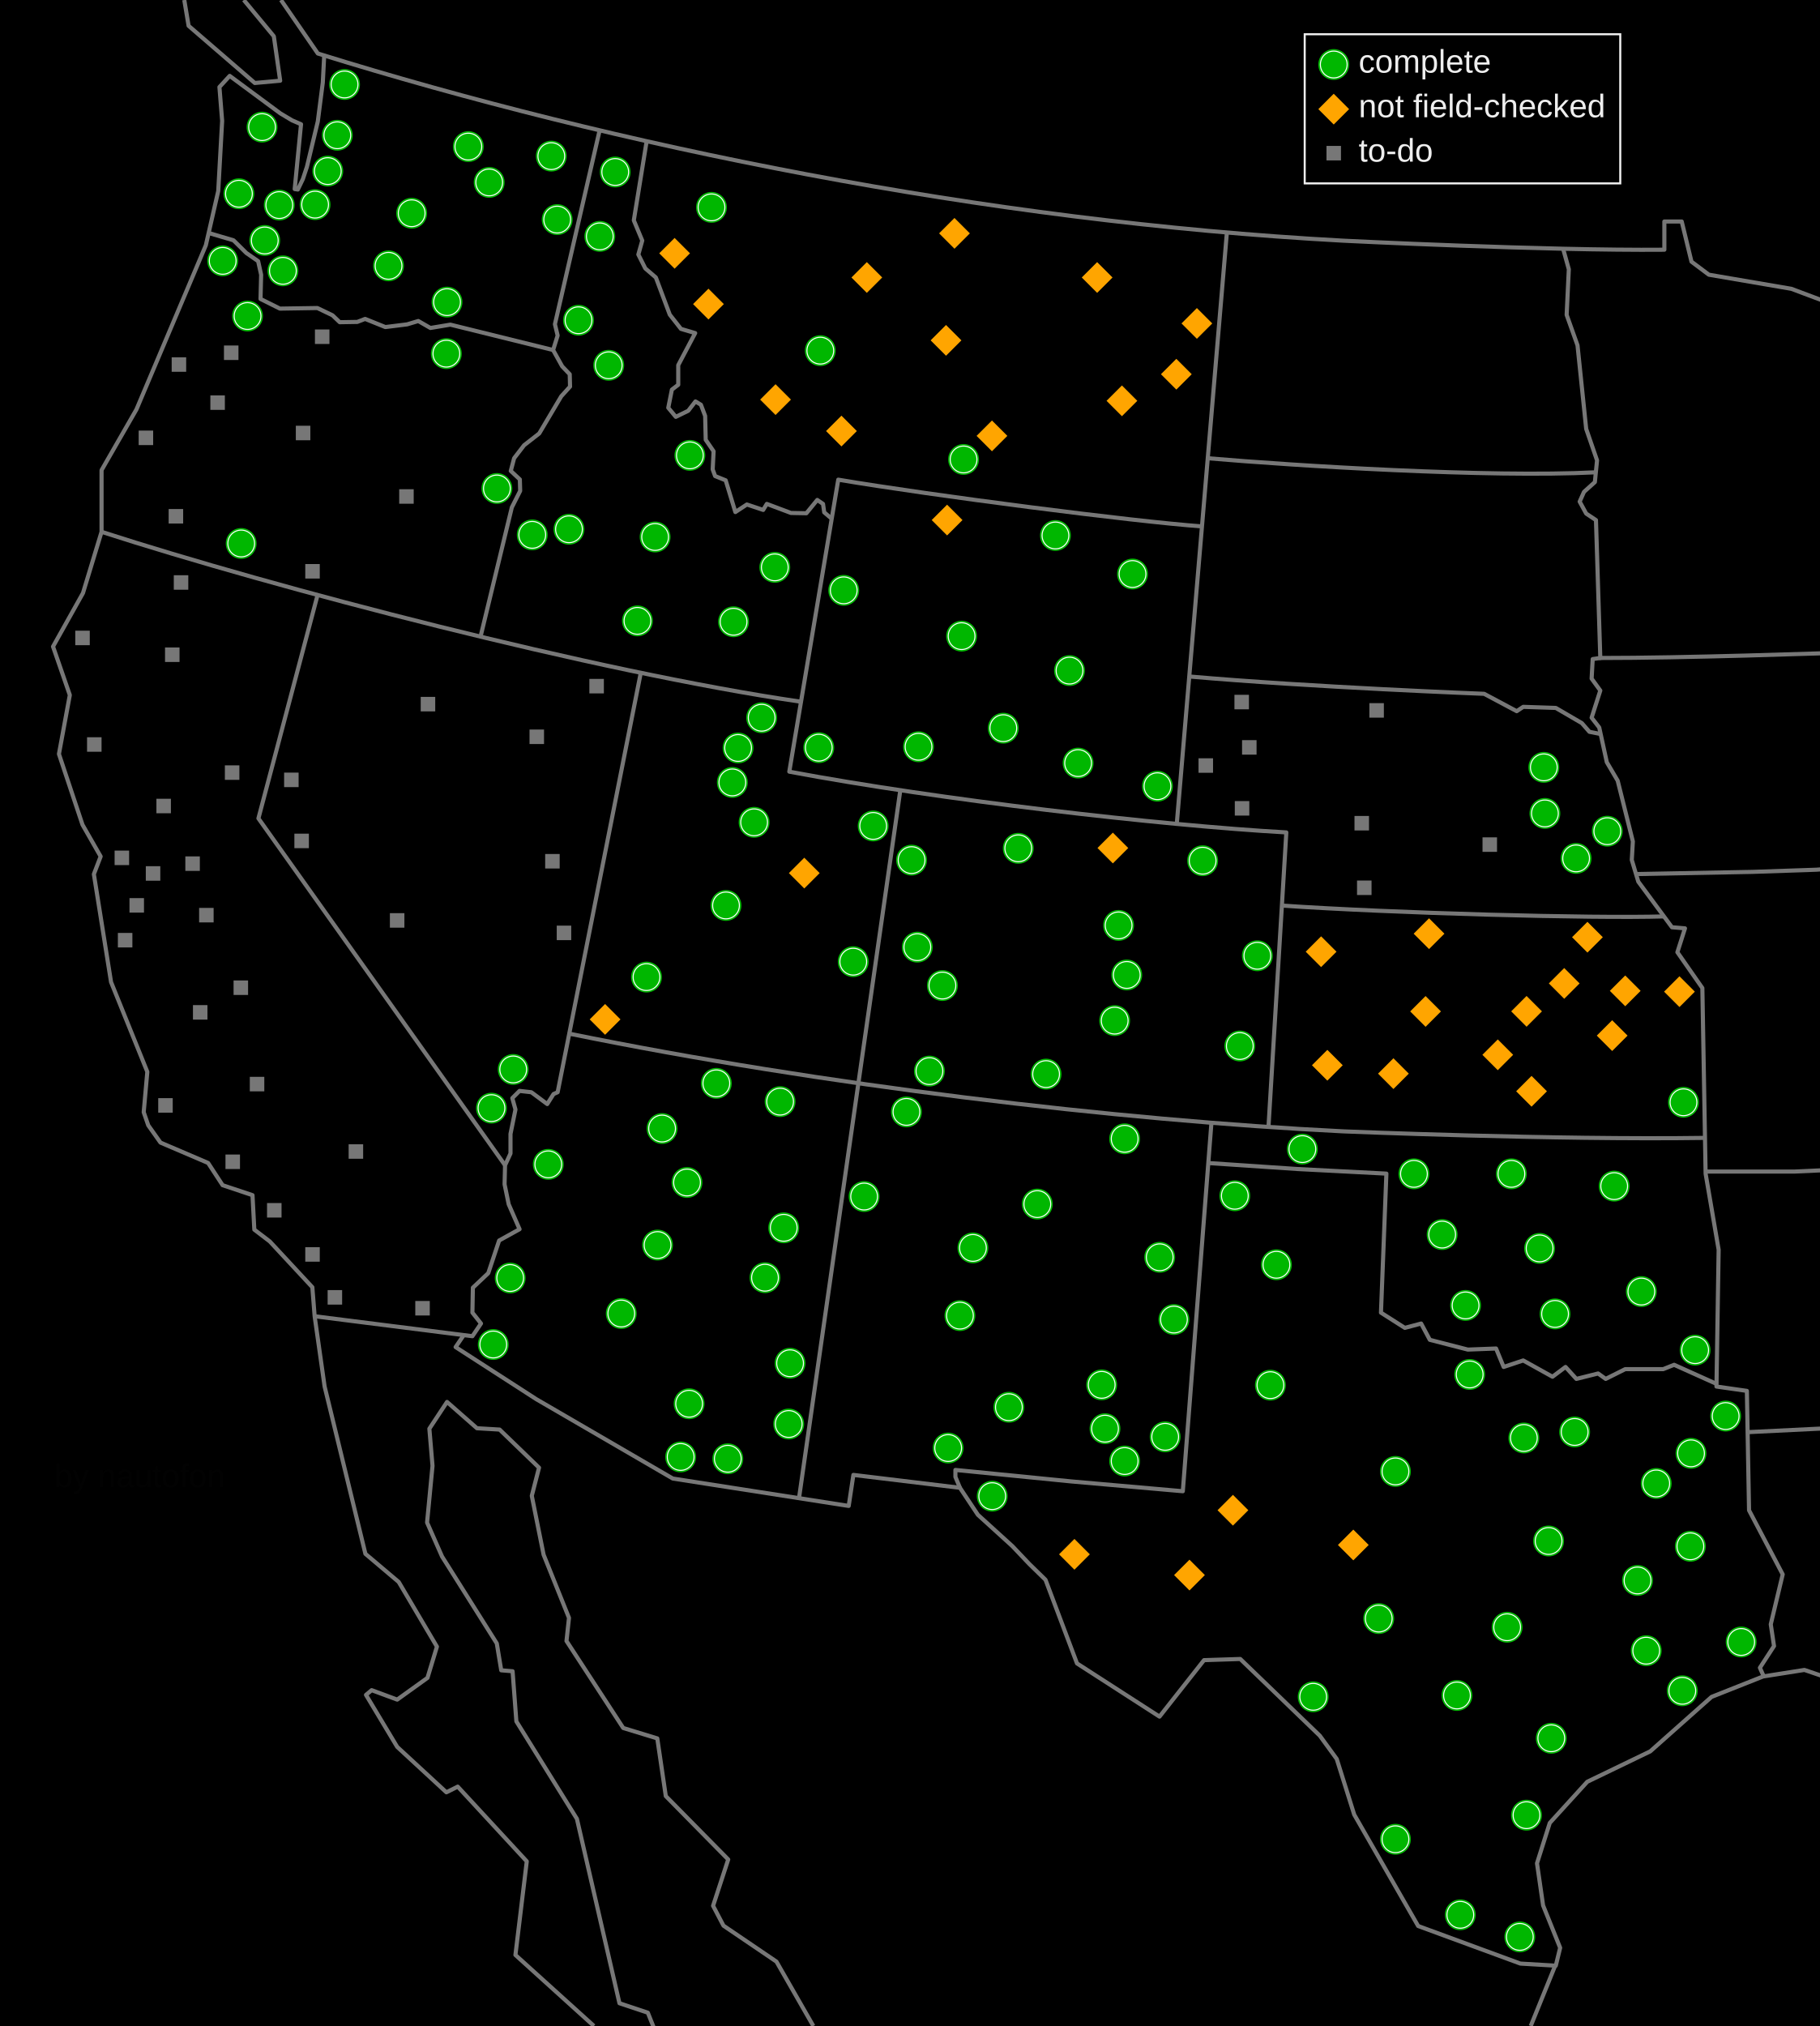
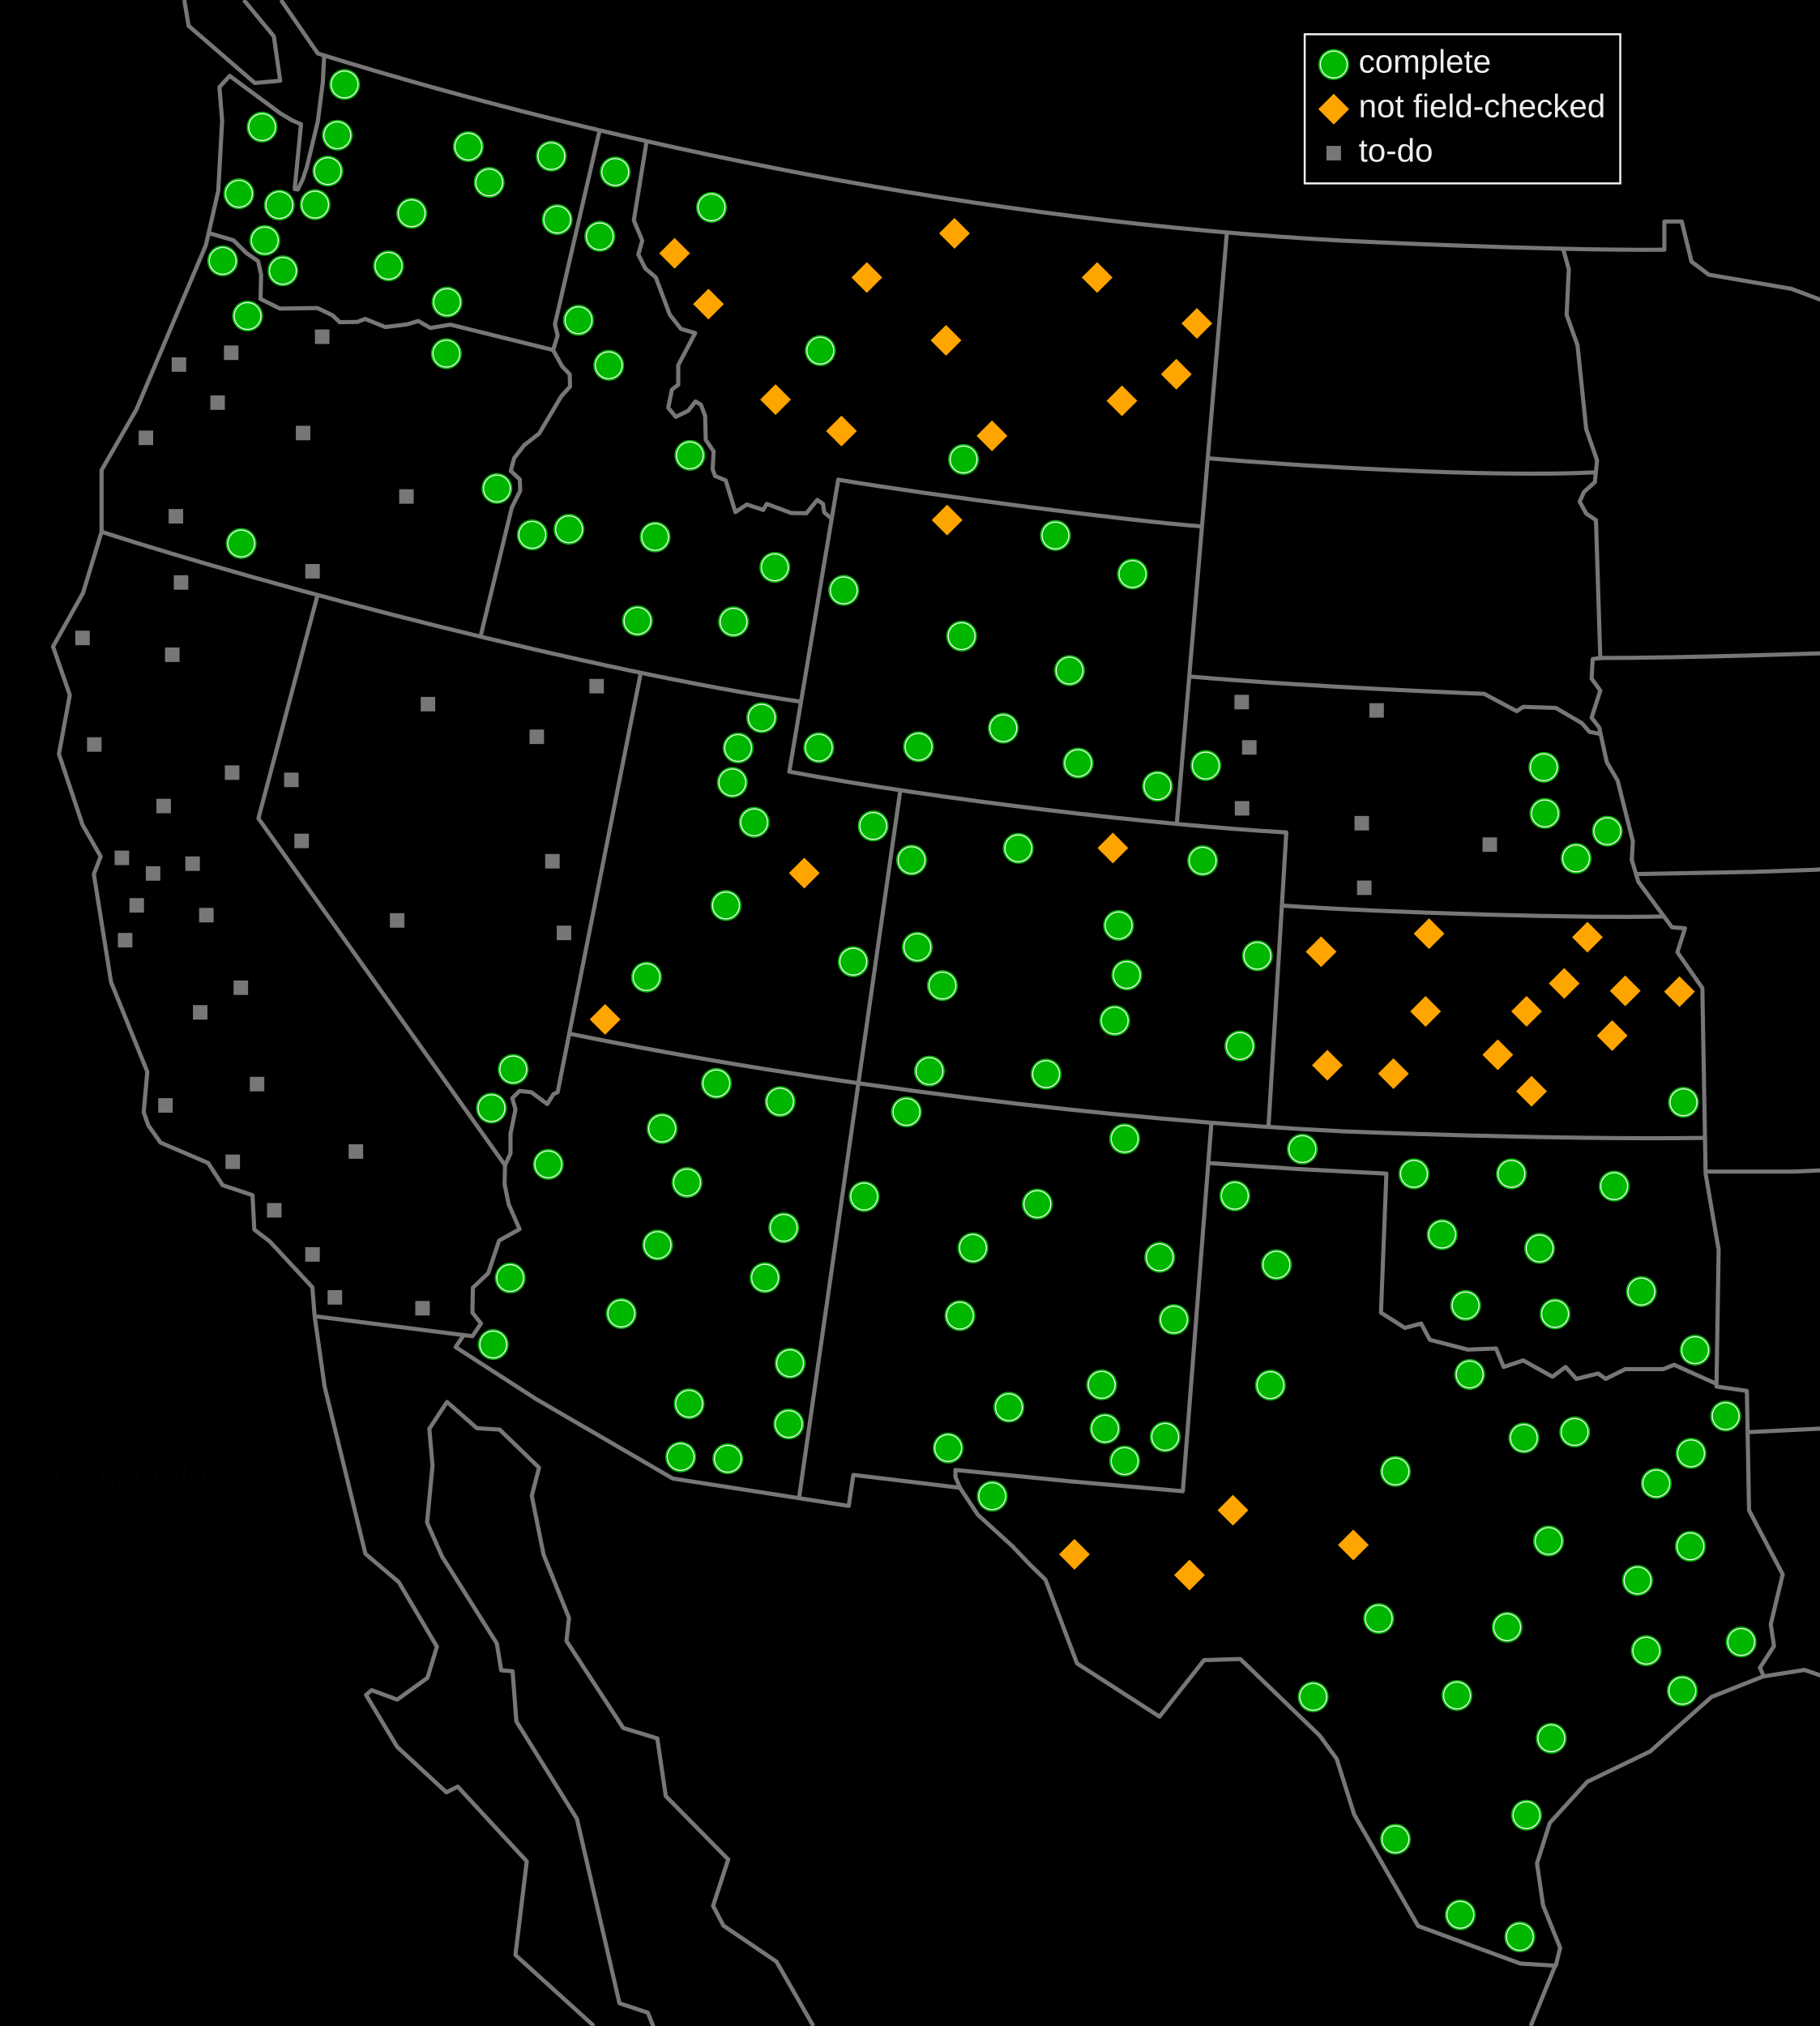
<svg xmlns="http://www.w3.org/2000/svg" xmlns:xlink="http://www.w3.org/1999/xlink" version="1.1" x="0px" y="0px" width="501.68px" height="558.55px" viewBox="0 0 501.68 558.55" xml:space="preserve">
  <symbol id="all" viewBox="-4.25 -4.25 8.5 8.5">
    <path style="fill:#00B700;" d="M4.25,0c0-2.35-1.9-4.25-4.25-4.25c-2.35,0-4.25,1.9-4.25,4.25S-2.35,4.25,0,4.25C2.35,4.25,4.25,2.35,4.25,0z" />
    <path style="fill:none;stroke:#FFFFFF;stroke-width:0.283;stroke-miterlimit:10;" d="M3.69,0c0-2.04-1.65-3.69-3.69-3.69S-3.68-2.04-3.68,0S-2.04,3.69,0,3.69S3.69,2.04,3.69,0z" />
  </symbol>
  <symbol id="cleanup" viewBox="-4.25 -4.25 8.5 8.5">
    <rect x="-3" y="-3" width="6" height="6" transform="rotate(45)" style="fill:orange" />
  </symbol>
  <symbol id="open" viewBox="-4.25 -4.25 8.5 8.5">
    <rect x="-2" y="-2" width="4" height="4" style="fill:#777" />
  </symbol>
  <symbol id="TODO" viewBox="-4.25 -4.25 8.5 8.5">
    <rect x="-2" y="-2" width="4" height="4" style="fill:red" />
  </symbol>
  <g id="map">
    <rect width="597.74" height="558.55" />
    <text id="made_by_nautofon" transform="matrix(1 0 0 1 15.00 410.00)" style="font-family:'ArialMT','Arial',sans-serif;fill:#020202;font-size:9px;">by nautofon</text>
    <path style="fill:none;stroke:#777777;stroke-width:1.134;stroke-linejoin:round;stroke-miterlimit:10;" d="M77.47,0l10.16,14.75c81.55,25.39,184,46.31,282.83,51.61 0 0 55.799 2.787 88.427 2.487v-7.783h4.789l2.694 11.076 4.789 3.592 22.75 3.891 14.368 5.388 10.178-2.993 17.362 4.49-13.47 7.184-18.858 18.559 0.299 2.395" />
    <line style="fill:none;stroke:#777777;stroke-width:1.134;stroke-linejoin:round;stroke-miterlimit:10;" x1="338.27" y1="64.1" x2="324.45" y2="227.16" />
    <polyline style="fill:none;stroke:#777777;stroke-width:1.134;stroke-linejoin:round;stroke-miterlimit:10;" points="87.56,164.04 71.25,225.62 139.25,321.25" />
    <polyline style="fill:none;stroke:#777777;stroke-width:1.134;stroke-linejoin:round;stroke-miterlimit:10;" points="176.67,185.49 153.75,301.12 152.62,301.62 150.88,304.38 146.5,301.12 143.25,300.75 141.25,302.75 142.12,305.88 140.75,312.62 140.75,318 139.25,321.25 139.12,326.5 140.25,332 143.25,338.88 137.62,342 134.62,351 130.38,355 130.25,361.88 132.62,364.88 130.25,368.38 86.75,362.88" />
    <polyline style="fill:none;stroke:#777777;stroke-width:1.134;stroke-linejoin:round;stroke-miterlimit:10;" points="50.81,0 52,7.12 70.25,22.88 77.25,22.25 75.5,10 67.22,0" />
    <path style="fill:none;stroke:#777777;stroke-width:1.134;stroke-linejoin:round;stroke-miterlimit:10;" d="m89.39 15.3-0.39 7.45-1.38 10.75-3 12.5-1.12 3.38-1.38 2.87-0.87-0.13 1.75-17.87-2.5-1.08-3.21-1.92-13.96-10.33-2.83 3.08 0.75 9.33-1.08 19.34-3.42 14.95-19.13 45.26-9.62 16.74v17l-5.12 16.88-8.26 14.75 4.63 13.37-3 16.26 6.5 19.5 5 8.74-1.87 4.88 4.74 29.75 10 24.75-1 11.12 1.26 3.63 3.37 4.75 13.13 5.62 4 6.13 8.24 2.75 0.5 9.5 4.26 3.25 11.74 12.63 0.63 8 2.75 19.37 11.25 46.13 9.177 7.754 10.54 17.833-2.607 8.605-8.344 5.997-7.04-2.607-1.565 1.304 8.605 14.341 13.559 12.516 3.129-1.565 19.035 20.599-3.129 25.814 21.642 19.574" />
    <path style="fill:none;stroke:#777777;stroke-width:1.134;stroke-linejoin:round;stroke-miterlimit:10;" d="m180.18 558.79-1.565-3.911-7.822-2.607-11.734-50.846-16.688-26.857-1.043-13.82-3.129-0.261-1.228-7.413-15.09-23.953-4.13-9.37 1.5-15.63-0.87-10.24 4.87-7.38 8.25 7.25 6.25 0.37 10.87 10.5-2 7.76 3.26 16.24 6.997 17.413-0.687 6.37 15.645 23.989 9.387 2.868 2.347 15.906 17.21 17.47-4.172 12.777 2.868 5.476 14.602 9.909 10.169 17.749" />
    <path style="fill:none;stroke:#777777;stroke-width:1.134;stroke-linejoin:round;stroke-miterlimit:10;" d="m127.87 368.07-2.25 3.31 22.26 14.37 37.62 21.87 48.5 7.55 1.29-8.55 29.38 3.55 4.95 7.45 9.5 8.63 4.68 4.93 4.464 4.358 8.681 23.049 22.75 14.668 12.273-15.566 9.989-0.323 21.93 21.149 4.666 6.405 4.83 15.362 17.624 30.7 28.183 10.36 9.765 0.577 1.202-4.926-4.701-11.674-1.683-11.626 3.523-11.123 10.338-11.353 17.362-8.382 16.902-15.012 14.229-5.642 11.375-1.796 13.171 4.49 14.967-3.592 14.368 10.477 12.872-0.299 6.585-4.191 6.885 2.395 2.694-2.993-3.891-3.592-0.299-8.082-2.993-5.388 6.885-4.191 13.47-2.395 15.53 0.898" />
    <line style="fill:none;stroke:#777777;stroke-width:1.134;stroke-linejoin:round;stroke-miterlimit:10;" x1="248.23" y1="217.87" x2="220.3" y2="413.04" />
    <path style="fill:none;stroke:#777777;stroke-width:1.134;stroke-linejoin:round;stroke-miterlimit:10;" d="M28,146.62c47.23,15.27,136.03,38.56,192.86,46.85" />
    <path style="fill:none;stroke:#777777;stroke-width:1.134;stroke-linejoin:round;stroke-miterlimit:10;" d="M156.95 284.97c69.54 14.18 151.01 23.87 213.51 26.94 0 0 58.194 2.396 99.503 1.797" />
    <path style="fill:none;stroke:#777777;stroke-width:1.134;stroke-linejoin:round;stroke-miterlimit:10;" d="M331.36,145.12c-18.79-1.34-74.68-8.56-100.24-12.88l-13.5,80.5c41,7.71,102.37,14.82,137.04,16.75l-4.92,81.2" />
    <polyline style="fill:none;stroke:#777777;stroke-width:1.134;stroke-linejoin:round;stroke-miterlimit:10;" points="334.01,309.54 326.12,411.12 295.42,408.42 263.42,405.25 263.42,407.17 264.67,410.17" />
    <path style="fill:none;stroke:#777777;stroke-width:1.134;stroke-linejoin:round;stroke-miterlimit:10;" d="m333.16 320.64 24.461 1.643 24.63 1.276-1.497 38.332 6.585 4.191 4.49-1.197 2.395 4.49 10.477 2.694 7.783-0.299 2.095 5.089 5.388-1.796 8.082 4.49 3.592-2.694 2.993 3.293 5.987-1.497 2.095 1.497 5.388-2.694h10.477l2.993-1.197 11.974 5.388" />
    <path style="fill:none;stroke:#777777;stroke-width:1.134;stroke-linejoin:round;stroke-miterlimit:10;" d="m353.22 249.65c31.131 2.095 85.611 3.592 105.67 2.993" />
    <path style="fill:none;stroke:#777777;stroke-width:1.134;stroke-linejoin:round;stroke-miterlimit:10;" d="m327.78 186.49c34.125 2.993 81.42 4.789 81.42 4.789l8.98 4.789 1.796-1.197 8.98 0.299 7.184 4.191 2.095 2.395 2.993 0.599" />
    <path style="fill:none;stroke:#777777;stroke-width:1.134;stroke-linejoin:round;stroke-miterlimit:10;" d="m332.87 126.32c24.246 2.095 77.529 5.388 107.16 3.891" />
    <polyline style="fill:none;stroke:#777777;stroke-width:1.134;stroke-linejoin:round;stroke-miterlimit:10;" points="165.33,35.93 153,89.38 153.75,92.5 152.5,96.5 155,101 157.08,103.17 157.17,106.58 154.75,109.25 148.67,119.5 144.5,122.75 141.75,126.33 140.83,129.83 143.33,132.17 143.42,135.33 141.12,139.88 132.49,175.53" />
    <polyline style="fill:none;stroke:#777777;stroke-width:1.134;stroke-linejoin:round;stroke-miterlimit:10;" points="178.29,38.93 174.75,60.75 177.08,66.33 176,70.17 177.92,74 180.83,76.5 184.67,86.75 187.75,90.67 191.67,91.83 187,100.67 187,106.08 185.25,107.42 184.25,112.42 186.33,114.92 189.75,113.25 191.75,110.67 193.25,111.58 194.42,114.67 194.58,121.25 196.75,124.42 196.5,129.42 197.17,131.25 200.08,132.42 202.75,141.17 205.92,139.08 210.42,140.58 211.42,138.92 218.08,141.42 222.33,141.5 225.33,137.83 226.92,138.92 227.25,141.25 229.32,143.01" />
    <polyline style="fill:none;stroke:#777777;stroke-width:1.134;stroke-linejoin:round;stroke-miterlimit:10;" points="57.53,64.23 64.38,66.25 67.92,69.75 71.17,72 72,75.75 71.83,82.42 77.17,85.08 87.5,84.92 91.67,86.92 93.67,88.83 98.5,88.75 100.67,87.92 106.25,90.17 112.25,89.42 115.33,88.5 118.67,90.42 124.17,89.5 152.5,96.5" />
    <path style="fill:none;stroke:#777777;stroke-width:1.134;stroke-linejoin:round;stroke-miterlimit:10;" d="m431.05 68.847 1.497 5.388-0.599 12.572 2.993 8.382 2.395 23.049 2.993 8.681-0.599 5.987-2.993 2.694-1.197 2.694 1.796 3.293 2.694 1.796 1.197 38.016-2.095 0.299-0.299 5.388 2.395 3.293-2.395 7.484 2.095 2.694 2.095 9.579 2.993 5.089 4.191 16.763-0.299 5.089 1.796 5.987 9.28 12.572 3.592 0.299-2.095 6.585 6.885 9.878 0.898 51.187 3.592 20.954-0.599 37.717 8.382 1.197 0.599 32.927 9.28 17.661-3.293 13.77 0.898 5.987-3.891 5.987 1.197 2.694" />
    <path style="fill:none;stroke:#777777;stroke-width:1.134;stroke-linejoin:round;stroke-miterlimit:10;" d="m440.93 181.4c24.246 0 58.371-1.197 76.93-1.796" />
    <path style="fill:none;stroke:#777777;stroke-width:1.134;stroke-linejoin:round;stroke-miterlimit:10;" d="m451.1 240.97 32.029-0.599 17.661-0.599 12.273-0.898 5.089 4.789" />
    <path style="fill:none;stroke:#777777;stroke-width:1.134;stroke-linejoin:round;stroke-miterlimit:10;" d="m470.56 322.99h24.246l32.329-1.497 17.062 0.299 1.796 2.694-4.789 5.987 10.776-0.299" />
    <path style="fill:none;stroke:#777777;stroke-width:1.134;stroke-linejoin:round;stroke-miterlimit:10;" d="m481.94 394.83 48.792-2.395" />
    <path style="fill:none;stroke:#777777;stroke-width:1.134;stroke-linejoin:round;stroke-miterlimit:10;" d="m428.87 541.7-6.822 16.841" />
  </g>
  <g id="legend" transform="translate(55)">
    <rect x="304.73" y="9.44" style="stroke:#EEEEEE;stroke-width:0.567;stroke-miterlimit:10;" width="87" height="41.12" />
    <text transform="matrix(1 0 0 1 319.5923 44.5608)" style="fill:#EEEEEE; font-family:'ArialMT','Arial',sans-serif; font-size:9px;">to-do</text>
    <use xlink:href="#open" width="8.5" height="8.5" id="legend-unkown_1_" x="-4.25" y="-4.25" transform="matrix(1 0 0 -1 312.729 42.2266)" style="overflow:visible;" />
    <text transform="matrix(1 0 0 1 319.5923 32.3207)" style="fill:#EEEEEE; font-family:'ArialMT','Arial',sans-serif; font-size:9px;">not field-checked</text>
    <use xlink:href="#cleanup" width="8.5" height="8.5" id="legend-some_1_" x="-4.25" y="-4.25" transform="matrix(1 0 0 -1 312.729 30.0874)" style="overflow:visible;" />
    <text transform="matrix(1 0 0 1 319.5933 20.0199)" style="fill:#EEEEEE; font-family:'ArialMT','Arial',sans-serif; font-size:9px;">complete</text>
    <use xlink:href="#all" width="8.5" height="8.5" id="legend-all_1_" x="-4.25" y="-4.25" transform="matrix(1 0 0 -1 312.729 17.7852)" style="overflow:visible;" />
  </g>
  <g id="data">
    <g id="AZ">
      <use xlink:href="#all" width="8.5" height="8.5" id="camp_verde" x="-4.25" y="-4.25" transform="matrix(1 0 0 -1 181.292 343.25)" style="overflow:visible;" />
      <use xlink:href="#all" width="8.5" height="8.5" id="clifton" x="-4.25" y="-4.25" transform="matrix(1 0 0 -1 217.8335 375.834)" style="overflow:visible;" />
      <use xlink:href="#all" width="8.5" height="8.5" id="ehrenberg" x="-4.25" y="-4.25" transform="matrix(1 0 0 -1 140.6665 352.334)" style="overflow:visible;" />
      <use xlink:href="#all" width="8.5" height="8.5" id="flagstaff" x="-4.25" y="-4.25" transform="matrix(1 0 0 -1 189.417 326)" style="overflow:visible;" />
      <use xlink:href="#all" width="8.5" height="8.5" id="g_canyon_vlg" x="-4.25" y="-4.25" transform="matrix(1 0 0 -1 182.542 311.125)" style="overflow:visible;" />
      <use xlink:href="#all" width="8.5" height="8.5" id="holbrook" x="-4.25" y="-4.25" transform="matrix(1 0 0 -1 216.084 338.5)" style="overflow:visible;" />
      <use xlink:href="#all" width="8.5" height="8.5" id="kayenta" x="-4.25" y="-4.25" transform="matrix(1 0 0 -1 215.0835 303.708)" style="overflow:visible;" />
      <use xlink:href="#all" width="8.5" height="8.5" id="kingman" x="-4.25" y="-4.25" transform="matrix(1 0 0 -1 151.167 321)" style="overflow:visible;" />
      <use xlink:href="#all" width="8.5" height="8.5" id="nogales" x="-4.25" y="-4.25" transform="matrix(1 0 0 -1 187.6665 401.667)" style="overflow:visible;" />
      <use xlink:href="#all" width="8.5" height="8.5" id="page" x="-4.25" y="-4.25" transform="matrix(1 0 0 -1 197.5005 298.667)" style="overflow:visible;" />
      <use xlink:href="#all" width="8.5" height="8.5" id="phoenix" x="-4.25" y="-4.25" transform="matrix(1 0 0 -1 171.292 362.125)" style="overflow:visible;" />
      <use xlink:href="#all" width="8.5" height="8.5" id="san_simon" x="-4.25" y="-4.25" transform="matrix(1 0 0 -1 217.4585 392.583)" style="overflow:visible;" />
      <use xlink:href="#all" width="8.5" height="8.5" id="show_low" x="-4.25" y="-4.25" transform="matrix(1 0 0 -1 210.917 352.25)" style="overflow:visible;" />
      <use xlink:href="#all" width="8.5" height="8.5" id="sierra_vista" x="-4.25" y="-4.25" transform="matrix(1 0 0 -1 200.6665 402.167)" style="overflow:visible;" />
      <use xlink:href="#all" width="8.5" height="8.5" id="tucson" x="-4.25" y="-4.25" transform="matrix(1 0 0 -1 190 387)" style="overflow:visible;" />
      <use xlink:href="#all" width="8.5" height="8.5" id="yuma" x="-4.25" y="-4.25" transform="matrix(1 0 0 -1 136 370.667)" style="overflow:visible;" />
    </g>
    <g id="CA">
      <use xlink:href="#open" width="8.5" height="8.5" id="bakersfield" x="-4.25" y="-4.25" transform="matrix(1 0 0 -1 70.875 298.874)" style="overflow:visible;" />
      <use xlink:href="#open" width="8.5" height="8.5" id="barstow" x="-4.25" y="-4.25" transform="matrix(1 0 0 -1 98.125 317.458)" style="overflow:visible;" />
      <use xlink:href="#open" width="8.5" height="8.5" id="carlsbad" x="-4.25" y="-4.25" transform="matrix(1 0 0 -1 86.1655 345.834)" style="overflow:visible;" />
      <use xlink:href="#open" width="8.5" height="8.5" id="el_centro" x="-4.25" y="-4.25" transform="matrix(1 0 0 -1 116.499 360.668)" style="overflow:visible;" />
      <use xlink:href="#open" width="8.5" height="8.5" id="eureka" x="-4.25" y="-4.25" transform="matrix(1 0 0 -1 22.7495 175.875)" style="overflow:visible;" />
      <use xlink:href="#open" width="8.5" height="8.5" id="fresno" x="-4.25" y="-4.25" transform="matrix(1 0 0 -1 66.4 272.3)" style="overflow:visible;" />
      <use xlink:href="#open" width="8.5" height="8.5" id="hilt" x="-4.25" y="-4.25" transform="matrix(1 0 0 -1 49.9165 160.5835)" style="overflow:visible;" />
      <use xlink:href="#open" width="8.5" height="8.5" id="huron" x="-4.25" y="-4.25" transform="matrix(1 0 0 -1 55.2 279.1)" style="overflow:visible;" />
      <use xlink:href="#open" width="8.5" height="8.5" id="los_angeles" x="-4.25" y="-4.25" transform="matrix(1 0 0 -1 75.6235 333.668)" style="overflow:visible;" />
      <use xlink:href="#open" width="8.5" height="8.5" id="modesto" x="-4.25" y="-4.25" transform="matrix(1 0 0 -1 56.9 252.3)" style="overflow:visible;" />
      <use xlink:href="#open" width="8.5" height="8.5" id="oakland" x="-4.25" y="-4.25" transform="matrix(1 0 0 -1 42.2 240.8)" style="overflow:visible;" />
      <use xlink:href="#open" width="8.5" height="8.5" id="oxnard" x="-4.25" y="-4.25" transform="matrix(1 0 0 -1 64.1675 320.292)" style="overflow:visible;" />
      <use xlink:href="#open" width="8.5" height="8.5" id="redding" x="-4.25" y="-4.25" transform="matrix(1 0 0 -1 47.4995 180.5)" style="overflow:visible;" />
      <use xlink:href="#open" width="8.5" height="8.5" id="sacramento" x="-4.25" y="-4.25" transform="matrix(1 0 0 -1 45.124 222.2095)" style="overflow:visible;" />
      <use xlink:href="#open" width="8.5" height="8.5" id="san_diego" x="-4.25" y="-4.25" transform="matrix(1 0 0 -1 92.3325 357.668)" style="overflow:visible;" />
      <use xlink:href="#open" width="8.5" height="8.5" id="san_francisc" x="-4.25" y="-4.25" transform="matrix(1 0 0 -1 33.6 236.5)" style="overflow:visible;" />
      <use xlink:href="#open" width="8.5" height="8.5" id="san_jose" x="-4.25" y="-4.25" transform="matrix(1 0 0 -1 37.7 249.6)" style="overflow:visible;" />
      <use xlink:href="#open" width="8.5" height="8.5" id="santa_cruz" x="-4.25" y="-4.25" transform="matrix(1 0 0 -1 34.5 259.2)" style="overflow:visible;" />
      <use xlink:href="#open" width="8.5" height="8.5" id="santa_maria" x="-4.25" y="-4.25" transform="matrix(1 0 0 -1 45.6245 304.75)" style="overflow:visible;" />
      <use xlink:href="#open" width="8.5" height="8.5" id="stockton" x="-4.25" y="-4.25" transform="matrix(1 0 0 -1 53.1 238.1)" style="overflow:visible;" />
      <use xlink:href="#open" width="8.5" height="8.5" id="truckee" x="-4.25" y="-4.25" transform="matrix(1 0 0 -1 63.9995 213)" style="overflow:visible;" />
      <use xlink:href="#open" width="8.5" height="8.5" id="ukiah" x="-4.25" y="-4.25" transform="matrix(1 0 0 -1 25.9995 205.25)" style="overflow:visible;" />
    </g>
    <g id="CO">
      <use xlink:href="#all" width="8.5" height="8.5" id="alamosa" x="-4.25" y="-4.25" transform="matrix(1 0 0 -1 288.4165 296.1221)" style="overflow:visible;" />
      <use xlink:href="#all" width="8.5" height="8.5" id="burlington" x="-4.25" y="-4.25" transform="matrix(1 0 0 -1 346.667 263.4971)" style="overflow:visible;" />
      <use xlink:href="#all" width="8.5" height="8.5" id="colorado_spr" x="-4.25" y="-4.25" transform="matrix(1 0 0 -1 310.6665 268.7886)" style="overflow:visible;" />
      <use xlink:href="#all" width="8.5" height="8.5" id="denver" x="-4.25" y="-4.25" transform="matrix(1 0 0 -1 308.4165 255.1221)" style="overflow:visible;" />
      <use xlink:href="#all" width="8.5" height="8.5" id="durango" x="-4.25" y="-4.25" transform="matrix(1 0 0 -1 256.25 295.2886)" style="overflow:visible;" />
      <use xlink:href="#cleanup" width="8.5" height="8.5" id="fort_collins" x="-4.25" y="-4.25" transform="matrix(1 0 0 -1 306.833 233.7886)" style="overflow:visible;" />
      <use xlink:href="#all" width="8.5" height="8.5" id="grand_juncti" x="-4.25" y="-4.25" transform="matrix(1 0 0 -1 252.916 261.1221)" style="overflow:visible;" />
      <use xlink:href="#all" width="8.5" height="8.5" id="lamar" x="-4.25" y="-4.25" transform="matrix(1 0 0 -1 341.833 288.3721)" style="overflow:visible;" />
      <use xlink:href="#all" width="8.5" height="8.5" id="montrose" x="-4.25" y="-4.25" transform="matrix(1 0 0 -1 259.833 271.7051)" style="overflow:visible;" />
      <use xlink:href="#all" width="8.5" height="8.5" id="pueblo" x="-4.25" y="-4.25" transform="matrix(1 0 0 -1 307.333 281.3721)" style="overflow:visible;" />
      <use xlink:href="#all" width="8.5" height="8.5" id="rangely" x="-4.25" y="-4.25" transform="matrix(1 0 0 -1 251.333 237.1221)" style="overflow:visible;" />
      <use xlink:href="#all" width="8.5" height="8.5" id="steamboat_sp" x="-4.25" y="-4.25" transform="matrix(1 0 0 -1 280.7495 233.8721)" style="overflow:visible;" />
      <use xlink:href="#all" width="8.5" height="8.5" id="sterling" x="-4.25" y="-4.25" transform="matrix(1 0 0 -1 331.583 237.2886)" style="overflow:visible;" />
    </g>
    <g id="ID">
      <use xlink:href="#all" width="8.5" height="8.5" id="boise" x="-4.25" y="-4.25" transform="matrix(1 0 0 -1 156.8745 145.9141)" style="overflow:visible;" />
      <use xlink:href="#all" width="8.5" height="8.5" id="coeur_dalene" x="-4.25" y="-4.25" transform="matrix(1 0 0 -1 165.3745 65.1641)" style="overflow:visible;" />
      <use xlink:href="#all" width="8.5" height="8.5" id="grangeville" x="-4.25" y="-4.25" transform="matrix(1 0 0 -1 167.833 100.7056)" style="overflow:visible;" />
      <use xlink:href="#all" width="8.5" height="8.5" id="idaho_falls" x="-4.25" y="-4.25" transform="matrix(1 0 0 -1 213.6245 156.4141)" style="overflow:visible;" />
      <use xlink:href="#all" width="8.5" height="8.5" id="ketchum" x="-4.25" y="-4.25" transform="matrix(1 0 0 -1 180.6245 148.0391)" style="overflow:visible;" />
      <use xlink:href="#all" width="8.5" height="8.5" id="lewiston" x="-4.25" y="-4.25" transform="matrix(1 0 0 -1 159.4995 88.2891)" style="overflow:visible;" />
      <use xlink:href="#all" width="8.5" height="8.5" id="nampa" x="-4.25" y="-4.25" transform="matrix(1 0 0 -1 146.7495 147.4556)" style="overflow:visible;" />
      <use xlink:href="#all" width="8.5" height="8.5" id="pocatello" x="-4.25" y="-4.25" transform="matrix(1 0 0 -1 202.2495 171.4141)" style="overflow:visible;" />
      <use xlink:href="#all" width="8.5" height="8.5" id="salmon" x="-4.25" y="-4.25" transform="matrix(1 0 0 -1 190.2075 125.5391)" style="overflow:visible;" />
      <use xlink:href="#all" width="8.5" height="8.5" id="sandpoint" x="-4.25" y="-4.25" transform="matrix(1 0 0 -1 169.6245 47.4141)" style="overflow:visible;" />
      <use xlink:href="#all" width="8.5" height="8.5" id="twin_falls" x="-4.25" y="-4.25" transform="matrix(1 0 0 -1 175.7495 171.1641)" style="overflow:visible;" />
    </g>
    <g id="KS">
      <use xlink:href="#cleanup" width="8.5" height="8.5" id="colby" transform="translate(360 258.13)" />
      <use xlink:href="#cleanup" width="8.5" height="8.5" id="dodge_city" transform="translate(379.94 291.74)" />
      <use xlink:href="#cleanup" width="8.5" height="8.5" id="emporia" transform="translate(440.25 281.26)" />
      <use xlink:href="#cleanup" width="8.5" height="8.5" id="garden_city" transform="translate(361.72 289.43)" />
      <use xlink:href="#cleanup" width="8.5" height="8.5" id="hays" transform="translate(388.8 274.59)" />
      <use xlink:href="#cleanup" width="8.5" height="8.5" id="hutchinson" transform="translate(408.71 286.55)" />
      <use xlink:href="#cleanup" width="8.5" height="8.5" id="junction_cit" transform="translate(427.03 266.87)" />
      <use xlink:href="#cleanup" width="8.5" height="8.5" id="kansas_city" transform="translate(458.8 269.14)" />
      <use xlink:href="#cleanup" width="8.5" height="8.5" id="marysville" transform="translate(433.43 254.13)" />
      <use xlink:href="#cleanup" width="8.5" height="8.5" id="phillipsburg" transform="translate(389.76 253.16)" />
      <use xlink:href="#all" width="8.5" height="8.5" id="pittsburg" transform="translate(459.91 299.64)" />
      <use xlink:href="#cleanup" width="8.5" height="8.5" id="salina_ks" transform="translate(416.65 274.57)" />
      <use xlink:href="#cleanup" width="8.5" height="8.5" id="topeka" transform="translate(443.85 268.92)" />
      <use xlink:href="#cleanup" width="8.5" height="8.5" id="wichita" transform="translate(418.02 296.61)" />
    </g>
    <g id="MT">
      <use xlink:href="#cleanup" width="8.5" height="8.5" id="billings" x="-4.25" y="-4.25" transform="matrix(1 0 0 -1 273.4985 120.168)" style="overflow:visible;" />
      <use xlink:href="#cleanup" width="8.5" height="8.5" id="bozeman" x="-4.25" y="-4.25" transform="matrix(1 0 0 -1 231.998 118.8345)" style="overflow:visible;" />
      <use xlink:href="#cleanup" width="8.5" height="8.5" id="butte" x="-4.25" y="-4.25" transform="matrix(1 0 0 -1 213.8315 110.168)" style="overflow:visible;" />
      <use xlink:href="#cleanup" width="8.5" height="8.5" id="glasgow_mt" x="-4.25" y="-4.25" transform="matrix(1 0 0 -1 302.4985 76.501)" style="overflow:visible;" />
      <use xlink:href="#cleanup" width="8.5" height="8.5" id="glendive" x="-4.25" y="-4.25" transform="matrix(1 0 0 -1 324.332 103.168)" style="overflow:visible;" />
      <use xlink:href="#cleanup" width="8.5" height="8.5" id="great_falls" x="-4.25" y="-4.25" transform="matrix(1 0 0 -1 238.9985 76.5015)" style="overflow:visible;" />
      <use xlink:href="#cleanup" width="8.5" height="8.5" id="havre" x="-4.25" y="-4.25" transform="matrix(1 0 0 -1 263.165 64.3345)" style="overflow:visible;" />
      <use xlink:href="#all" width="8.5" height="8.5" id="helena" x="-4.25" y="-4.25" transform="matrix(1 0 0 -1 226.1655 96.668)" style="overflow:visible;" />
      <use xlink:href="#all" width="8.5" height="8.5" id="kalispell" x="-4.25" y="-4.25" transform="matrix(1 0 0 -1 196.165 57.168)" style="overflow:visible;" />
      <use xlink:href="#all" width="8.5" height="8.5" id="laurel" x="-4.25" y="-4.25" transform="matrix(1 0 0 -1 265.665 126.6675)" style="overflow:visible;" />
      <use xlink:href="#cleanup" width="8.5" height="8.5" id="lewistown" x="-4.25" y="-4.25" transform="matrix(1 0 0 -1 260.832 93.835)" style="overflow:visible;" />
      <use xlink:href="#cleanup" width="8.5" height="8.5" id="miles_city" x="-4.25" y="-4.25" transform="matrix(1 0 0 -1 309.332 110.502)" style="overflow:visible;" />
      <use xlink:href="#cleanup" width="8.5" height="8.5" id="missoula" x="-4.25" y="-4.25" transform="matrix(1 0 0 -1 195.332 83.8345)" style="overflow:visible;" />
      <use xlink:href="#cleanup" width="8.5" height="8.5" id="sidney" x="-4.25" y="-4.25" transform="matrix(1 0 0 -1 329.998 89.1675)" style="overflow:visible;" />
      <use xlink:href="#cleanup" width="8.5" height="8.5" id="thompson_f" x="-4.25" y="-4.25" transform="matrix(1 0 0 -1 185.9985 69.8345)" style="overflow:visible;" />
    </g>
    <g id="NE" transform="translate(-27.097 -127.5)">
      <use xlink:href="#open" width="8.5" height="8.5" id="alliance" transform="translate(367.3 329.3)" />
      <use xlink:href="#open" width="8.5" height="8.5" id="chadron" transform="translate(365.2 316.8)" />
      <use xlink:href="#all" width="8.5" height="8.5" id="columbus" transform="translate(448.8 347.5)" />
      <use xlink:href="#open" width="8.5" height="8.5" id="grand_island" transform="translate(433.6 356.1)" />
      <use xlink:href="#all" width="8.5" height="8.5" id="lincoln" transform="translate(457.4 359.9)" />
      <use xlink:href="#open" width="8.5" height="8.5" id="mccook" transform="translate(399.0 368.0)" />
      <use xlink:href="#all" width="8.5" height="8.5" id="norfolk" transform="translate(448.5 334.8)" />
      <use xlink:href="#open" width="8.5" height="8.5" id="north_platte" transform="translate(398.3 350.2)" />
      <use xlink:href="#all" width="8.5" height="8.5" id="omaha" transform="translate(466.0 352.4)" />
-       <use xlink:href="#open" width="8.5" height="8.5" id="scottsbluff" transform="translate(355.3 334.3)" />
+       <use xlink:href="#all" width="8.5" height="8.5" id="scottsbluff" transform="translate(355.3 334.3)" />
      <use xlink:href="#open" width="8.5" height="8.5" id="sidney_ne" transform="translate(365.3 346.1)" />
      <use xlink:href="#open" width="8.5" height="8.5" id="valentine" transform="translate(402.4 319.1)" />
    </g>
    <g id="NM">
      <use xlink:href="#all" width="8.5" height="8.5" id="alamogordo" x="-4.25" y="-4.25" transform="matrix(1 0 0 -1 278.1665 387.9561)" style="overflow:visible;" />
      <use xlink:href="#all" width="8.5" height="8.5" id="albuquerque" x="-4.25" y="-4.25" transform="matrix(1 0 0 -1 268.25 344.0381)" style="overflow:visible;" />
      <use xlink:href="#all" width="8.5" height="8.5" id="artesia" x="-4.25" y="-4.25" transform="matrix(1 0 0 -1 304.6665 393.873)" style="overflow:visible;" />
      <use xlink:href="#all" width="8.5" height="8.5" id="carlsbad_nm" x="-4.25" y="-4.25" transform="matrix(1 0 0 -1 310.0835 402.79)" style="overflow:visible;" />
      <use xlink:href="#all" width="8.5" height="8.5" id="clovis" x="-4.25" y="-4.25" transform="matrix(1 0 0 -1 323.6665 363.7891)" style="overflow:visible;" />
      <use xlink:href="#all" width="8.5" height="8.5" id="farmington" x="-4.25" y="-4.25" transform="matrix(1 0 0 -1 249.916 306.5381)" style="overflow:visible;" />
      <use xlink:href="#all" width="8.5" height="8.5" id="gallup" x="-4.25" y="-4.25" transform="matrix(1 0 0 -1 238.2495 329.8721)" style="overflow:visible;" />
      <use xlink:href="#all" width="8.5" height="8.5" id="hobbs" x="-4.25" y="-4.25" transform="matrix(1 0 0 -1 321.25 396.123)" style="overflow:visible;" />
      <use xlink:href="#all" width="8.5" height="8.5" id="las_cruces" x="-4.25" y="-4.25" transform="matrix(1 0 0 -1 261.4165 399.2061)" style="overflow:visible;" />
      <use xlink:href="#all" width="8.5" height="8.5" id="raton" x="-4.25" y="-4.25" transform="matrix(1 0 0 -1 310.083 313.9551)" style="overflow:visible;" />
      <use xlink:href="#all" width="8.5" height="8.5" id="roswell" x="-4.25" y="-4.25" transform="matrix(1 0 0 -1 303.75 381.7891)" style="overflow:visible;" />
      <use xlink:href="#all" width="8.5" height="8.5" id="santa_fe" x="-4.25" y="-4.25" transform="matrix(1 0 0 -1 285.9995 331.9551)" style="overflow:visible;" />
      <use xlink:href="#all" width="8.5" height="8.5" id="socorro" x="-4.25" y="-4.25" transform="matrix(1 0 0 -1 264.6665 362.7051)" style="overflow:visible;" />
      <use xlink:href="#all" width="8.5" height="8.5" id="tucumcari" x="-4.25" y="-4.25" transform="matrix(1 0 0 -1 319.75 346.6221)" style="overflow:visible;" />
    </g>
    <g id="NV">
      <use xlink:href="#open" width="8.5" height="8.5" id="carson_city" x="-4.25" y="-4.25" transform="matrix(1 0 0 -1 83.165 231.833)" style="overflow:visible;" />
      <use xlink:href="#open" width="8.5" height="8.5" id="elko" x="-4.25" y="-4.25" transform="matrix(1 0 0 -1 147.9995 203.125)" style="overflow:visible;" />
      <use xlink:href="#open" width="8.5" height="8.5" id="ely" x="-4.25" y="-4.25" transform="matrix(1 0 0 -1 152.312 237.4375)" style="overflow:visible;" />
      <use xlink:href="#open" width="8.5" height="8.5" id="jackpot" x="-4.25" y="-4.25" transform="matrix(1 0 0 -1 164.4985 189.1665)" style="overflow:visible;" />
      <use xlink:href="#all" width="8.5" height="8.5" id="las_vegas" x="-4.25" y="-4.25" transform="matrix(1 0 0 -1 141.4985 294.833)" style="overflow:visible;" />
      <use xlink:href="#open" width="8.5" height="8.5" id="pioche" x="-4.25" y="-4.25" transform="matrix(1 0 0 -1 155.4995 257.1875)" style="overflow:visible;" />
      <use xlink:href="#all" width="8.5" height="8.5" id="primm" x="-4.25" y="-4.25" transform="matrix(1 0 0 -1 135.4985 305.5)" style="overflow:visible;" />
      <use xlink:href="#open" width="8.5" height="8.5" id="reno" x="-4.25" y="-4.25" transform="matrix(1 0 0 -1 80.332 215)" style="overflow:visible;" />
      <use xlink:href="#open" width="8.5" height="8.5" id="tonopah" x="-4.25" y="-4.25" transform="matrix(1 0 0 -1 109.4995 253.75)" style="overflow:visible;" />
      <use xlink:href="#open" width="8.5" height="8.5" id="winnemucca" x="-4.25" y="-4.25" transform="matrix(1 0 0 -1 117.9995 194.125)" style="overflow:visible;" />
    </g>
    <g id="OK" transform="translate(-4.25 -4.25)">
      <use xlink:href="#all" width="8.5" height="8.5" id="ardmore" transform="translate(428.75 362.24)" />
      <use xlink:href="#all" width="8.5" height="8.5" id="clinton" transform="translate(397.62 340.36)" />
      <use xlink:href="#all" width="8.5" height="8.5" id="enid" transform="translate(416.71 323.62)" />
      <use xlink:href="#all" width="8.5" height="8.5" id="guymon" transform="translate(359.08 316.79)" />
      <use xlink:href="#all" width="8.5" height="8.5" id="idabel" transform="translate(467.37 372.22)" />
      <use xlink:href="#all" width="8.5" height="8.5" id="lawton" transform="translate(404.08 359.89)" />
      <use xlink:href="#all" width="8.5" height="8.5" id="mcalester" transform="translate(452.54 356.07)" />
      <use xlink:href="#all" width="8.5" height="8.5" id="oklahoma_cit" transform="translate(424.49 344.17)" />
      <use xlink:href="#all" width="8.5" height="8.5" id="tulsa" transform="translate(445.05 327)" />
      <use xlink:href="#all" width="8.5" height="8.5" id="woodward" transform="translate(389.84 323.62)" />
    </g>
    <g id="OR">
      <use xlink:href="#all" width="8.5" height="8.5" id="astoria" x="-4.25" y="-4.25" transform="matrix(1 0 0 -1 61.3979 71.917)" style="overflow:visible;" />
      <use xlink:href="#open" width="8.5" height="8.5" id="bend" x="-4.25" y="-4.25" transform="matrix(1 0 0 -1 83.5645 119.375)" style="overflow:visible;" />
      <use xlink:href="#open" width="8.5" height="8.5" id="burns" x="-4.25" y="-4.25" transform="matrix(1 0 0 -1 112.0645 136.875)" style="overflow:visible;" />
      <use xlink:href="#open" width="8.5" height="8.5" id="coos_bay" x="-4.25" y="-4.25" transform="matrix(1 0 0 -1 40.231 120.708)" style="overflow:visible;" />
      <use xlink:href="#open" width="8.5" height="8.5" id="eugene" x="-4.25" y="-4.25" transform="matrix(1 0 0 -1 59.9995 110.9995)" style="overflow:visible;" />
      <use xlink:href="#all" width="8.5" height="8.5" id="klamath_f" x="-4.25" y="-4.25" transform="matrix(1 0 0 -1 66.4995 149.833)" style="overflow:visible;" />
      <use xlink:href="#open" width="8.5" height="8.5" id="lakeview" x="-4.25" y="-4.25" transform="matrix(1 0 0 -1 86.1665 157.5)" style="overflow:visible;" />
      <use xlink:href="#open" width="8.5" height="8.5" id="medford" x="-4.25" y="-4.25" transform="matrix(1 0 0 -1 48.4995 142.333)" style="overflow:visible;" />
      <use xlink:href="#open" width="8.5" height="8.5" id="newport" x="-4.25" y="-4.25" transform="matrix(1 0 0 -1 49.333 100.4995)" style="overflow:visible;" />
      <use xlink:href="#all" width="8.5" height="8.5" id="ontario" x="-4.25" y="-4.25" transform="matrix(1 0 0 -1 136.9995 134.6665)" style="overflow:visible;" />
      <use xlink:href="#all" width="8.5" height="8.5" id="pendleton" x="-4.25" y="-4.25" transform="matrix(1 0 0 -1 123.0645 97.5)" style="overflow:visible;" />
      <use xlink:href="#all" width="8.5" height="8.5" id="portland" x="-4.25" y="-4.25" transform="matrix(1 0 0 -1 68.2495 87.1245)" style="overflow:visible;" />
      <use xlink:href="#open" width="8.5" height="8.5" id="salem" x="-4.25" y="-4.25" transform="matrix(1 0 0 -1 63.7495 97.2495)" style="overflow:visible;" />
      <use xlink:href="#open" width="8.5" height="8.5" id="the_dalles" x="-4.25" y="-4.25" transform="matrix(1 0 0 -1 88.833 92.833)" style="overflow:visible;" />
    </g>
    <g id="TX" transform="translate(-63.713 95.304)">
      <use xlink:href="#all" width="8.5" height="8.5" id="abilene" transform="translate(444.21 306.1)" />
      <use xlink:href="#all" width="8.5" height="8.5" id="amarillo" transform="translate(411.39 249.13)" />
      <use xlink:href="#all" width="8.5" height="8.5" id="austin" transform="translate(475 349.06)" />
      <use xlink:href="#all" width="8.5" height="8.5" id="beaumont" transform="translate(539.53 353.12)" />
      <use xlink:href="#all" width="8.5" height="8.5" id="brownsville" transform="translate(478.5 434.43)" />
      <use xlink:href="#all" width="8.5" height="8.5" id="corpus_chris" transform="translate(480.34 400.87)" />
      <use xlink:href="#all" width="8.5" height="8.5" id="dalhart" transform="translate(399.92 230.11)" />
      <use xlink:href="#all" width="8.5" height="8.5" id="dallas" transform="translate(493.62 295.22)" />
      <use xlink:href="#all" width="8.5" height="8.5" id="del_rio" transform="translate(421.53 368.24)" />
      <use xlink:href="#all" width="8.5" height="8.5" id="el_paso" transform="translate(333.03 312.92)" />
      <use xlink:href="#cleanup" width="8.5" height="8.5" id="fort_stockto" transform="translate(387.42 334.68)" />
      <use xlink:href="#all" width="8.5" height="8.5" id="fort_worth" transform="translate(479.61 296.88)" />
      <use xlink:href="#all" width="8.5" height="8.5" id="galveston" transform="translate(523.3 366.58)" />
      <use xlink:href="#all" width="8.5" height="8.5" id="houston" transform="translate(513.35 355.52)" />
      <use xlink:href="#all" width="8.5" height="8.5" id="huntsville" transform="translate(510.95 336.16)" />
      <use xlink:href="#all" width="8.5" height="8.5" id="junction" transform="translate(439.6 346.67)" />
      <use xlink:href="#all" width="8.5" height="8.5" id="laredo" transform="translate(444.21 407.51)" />
      <use xlink:href="#all" width="8.5" height="8.5" id="longview_tx" transform="translate(525.7 301.12)" />
      <use xlink:href="#all" width="8.5" height="8.5" id="lubbock" transform="translate(409.73 282.32)" />
      <use xlink:href="#all" width="8.5" height="8.5" id="lufkin" transform="translate(525.52 326.75)" />
      <use xlink:href="#all" width="8.5" height="8.5" id="mcallen" transform="translate(462.09 428.34)" />
      <use xlink:href="#cleanup" width="8.5" height="8.5" id="odessa" transform="translate(399.4 316.8)" />
      <use xlink:href="#cleanup" width="8.5" height="8.5" id="san_angelo" transform="translate(432.59 326.38)" />
      <use xlink:href="#all" width="8.5" height="8.5" id="san_antonio" transform="translate(461.17 367.87)" />
      <use xlink:href="#all" width="8.5" height="8.5" id="texarkana" transform="translate(535.25 290.84)" />
      <use xlink:href="#all" width="8.5" height="8.5" id="tyler" transform="translate(516.11 309.42)" />
      <use xlink:href="#cleanup" width="8.5" height="8.5" id="van_horn" transform="translate(355.7 328.96)" />
      <use xlink:href="#all" width="8.5" height="8.5" id="victoria" transform="translate(487.17 379.67)" />
      <use xlink:href="#all" width="8.5" height="8.5" id="waco" transform="translate(486.43 325.28)" />
      <use xlink:href="#all" width="8.5" height="8.5" id="wichita_fall" transform="translate(464.67 279.37)" />
    </g>
    <g id="UT">
      <use xlink:href="#all" width="8.5" height="8.5" id="cedar_city" x="-4.25" y="-4.25" transform="matrix(1 0 0 -1 178.2495 269.3726)" style="overflow:visible;" />
      <use xlink:href="#all" width="8.5" height="8.5" id="logan" x="-4.25" y="-4.25" transform="matrix(1 0 0 -1 209.9995 197.8721)" style="overflow:visible;" />
      <use xlink:href="#all" width="8.5" height="8.5" id="moab" x="-4.25" y="-4.25" transform="matrix(1 0 0 -1 235.2495 265.1226)" style="overflow:visible;" />
      <use xlink:href="#all" width="8.5" height="8.5" id="ogden" x="-4.25" y="-4.25" transform="matrix(1 0 0 -1 203.5005 206.2056)" style="overflow:visible;" />
      <use xlink:href="#cleanup" width="8.5" height="8.5" id="price" x="-4.25" y="-4.25" transform="matrix(1 0 0 -1 221.7495 240.7056)" style="overflow:visible;" />
      <use xlink:href="#all" width="8.5" height="8.5" id="provo" x="-4.25" y="-4.25" transform="matrix(1 0 0 -1 207.9165 226.7056)" style="overflow:visible;" />
      <use xlink:href="#all" width="8.5" height="8.5" id="salina" x="-4.25" y="-4.25" transform="matrix(1 0 0 -1 200.166 249.6226)" style="overflow:visible;" />
      <use xlink:href="#all" width="8.5" height="8.5" id="salt_lake" x="-4.25" y="-4.25" transform="matrix(1 0 0 -1 201.9165 215.7061)" style="overflow:visible;" />
      <use xlink:href="#cleanup" width="8.5" height="8.5" id="st_george" x="-4.25" y="-4.25" transform="matrix(1 0 0 -1 166.833 281.0391)" style="overflow:visible;" />
      <use xlink:href="#all" width="8.5" height="8.5" id="vernal" x="-4.25" y="-4.25" transform="matrix(1 0 0 -1 240.7495 227.7056)" style="overflow:visible;" />
    </g>
    <g id="WA">
      <use xlink:href="#all" width="8.5" height="8.5" id="aberdeen_wa" x="-4.25" y="-4.25" transform="matrix(1 0 0 -1 65.8745 53.4146)" style="overflow:visible;" />
      <use xlink:href="#all" width="8.5" height="8.5" id="bellingham" x="-4.25" y="-4.25" transform="matrix(1 0 0 -1 94.9995 23.2896)" style="overflow:visible;" />
      <use xlink:href="#all" width="8.5" height="8.5" id="colville" x="-4.25" y="-4.25" transform="matrix(1 0 0 -1 151.9995 43.0396)" style="overflow:visible;" />
      <use xlink:href="#all" width="8.5" height="8.5" id="everett" x="-4.25" y="-4.25" transform="matrix(1 0 0 -1 92.9995 37.2896)" style="overflow:visible;" />
      <use xlink:href="#all" width="8.5" height="8.5" id="grand_coulee" x="-4.25" y="-4.25" transform="matrix(1 0 0 -1 134.8745 50.2896)" style="overflow:visible;" />
      <use xlink:href="#all" width="8.5" height="8.5" id="kennewick" x="-4.25" y="-4.25" transform="matrix(1 0 0 -1 123.2495 83.2896)" style="overflow:visible;" />
      <use xlink:href="#all" width="8.5" height="8.5" id="longview" x="-4.25" y="-4.25" transform="matrix(1 0 0 -1 72.9995 66.2896)" style="overflow:visible;" />
      <use xlink:href="#all" width="8.5" height="8.5" id="olympia" x="-4.25" y="-4.25" transform="matrix(1 0 0 -1 76.9995 56.5396)" style="overflow:visible;" />
      <use xlink:href="#all" width="8.5" height="8.5" id="omak" x="-4.25" y="-4.25" transform="matrix(1 0 0 -1 129.1245 40.4146)" style="overflow:visible;" />
      <use xlink:href="#all" width="8.5" height="8.5" id="port_angeles" x="-4.25" y="-4.25" transform="matrix(1 0 0 -1 72.2495 35.0396)" style="overflow:visible;" />
      <use xlink:href="#all" width="8.5" height="8.5" id="seattle" x="-4.25" y="-4.25" transform="matrix(1 0 0 -1 90.3745 47.1646)" style="overflow:visible;" />
      <use xlink:href="#all" width="8.5" height="8.5" id="spokane" x="-4.25" y="-4.25" transform="matrix(1 0 0 -1 153.6245 60.5396)" style="overflow:visible;" />
      <use xlink:href="#all" width="8.5" height="8.5" id="tacoma" x="-4.25" y="-4.25" transform="matrix(1 0 0 -1 86.8745 56.4146)" style="overflow:visible;" />
      <use xlink:href="#all" width="8.5" height="8.5" id="vancouver" x="-4.25" y="-4.25" transform="matrix(1 0 0 -1 77.9995 74.6646)" style="overflow:visible;" />
      <use xlink:href="#all" width="8.5" height="8.5" id="wenatchee" x="-4.25" y="-4.25" transform="matrix(1 0 0 -1 113.4995 58.7896)" style="overflow:visible;" />
      <use xlink:href="#all" width="8.5" height="8.5" id="yakima" x="-4.25" y="-4.25" transform="matrix(1 0 0 -1 107.1245 73.2896)" style="overflow:visible;" />
    </g>
    <g id="WY">
      <use xlink:href="#all" width="8.5" height="8.5" id="casper" x="-4.25" y="-4.25" transform="matrix(1 0 0 -1 294.8745 184.875)" style="overflow:visible;" />
      <use xlink:href="#all" width="8.5" height="8.5" id="cheyenne" x="-4.25" y="-4.25" transform="matrix(1 0 0 -1 319.1245 216.75)" style="overflow:visible;" />
      <use xlink:href="#cleanup" width="8.5" height="8.5" id="cody" x="-4.25" y="-4.25" transform="matrix(1 0 0 -1 261.125 143.375)" style="overflow:visible;" />
      <use xlink:href="#all" width="8.5" height="8.5" id="evanston" x="-4.25" y="-4.25" transform="matrix(1 0 0 -1 225.7495 206.125)" style="overflow:visible;" />
      <use xlink:href="#all" width="8.5" height="8.5" id="gillette" x="-4.25" y="-4.25" transform="matrix(1 0 0 -1 312.2495 158.25)" style="overflow:visible;" />
      <use xlink:href="#all" width="8.5" height="8.5" id="jackson" x="-4.25" y="-4.25" transform="matrix(1 0 0 -1 232.6245 162.75)" style="overflow:visible;" />
      <use xlink:href="#all" width="8.5" height="8.5" id="laramie" x="-4.25" y="-4.25" transform="matrix(1 0 0 -1 297.2495 210.375)" style="overflow:visible;" />
      <use xlink:href="#all" width="8.5" height="8.5" id="rawlins" x="-4.25" y="-4.25" transform="matrix(1 0 0 -1 276.6245 200.75)" style="overflow:visible;" />
      <use xlink:href="#all" width="8.5" height="8.5" id="riverton" x="-4.25" y="-4.25" transform="matrix(1 0 0 -1 265.1245 175.375)" style="overflow:visible;" />
      <use xlink:href="#all" width="8.5" height="8.5" id="rock_springs" x="-4.25" y="-4.25" transform="matrix(1 0 0 -1 253.2495 205.875)" style="overflow:visible;" />
      <use xlink:href="#all" width="8.5" height="8.5" id="sheridan" x="-4.25" y="-4.25" transform="matrix(1 0 0 -1 290.9995 147.625)" style="overflow:visible;" />
    </g>
  </g>
</svg>
